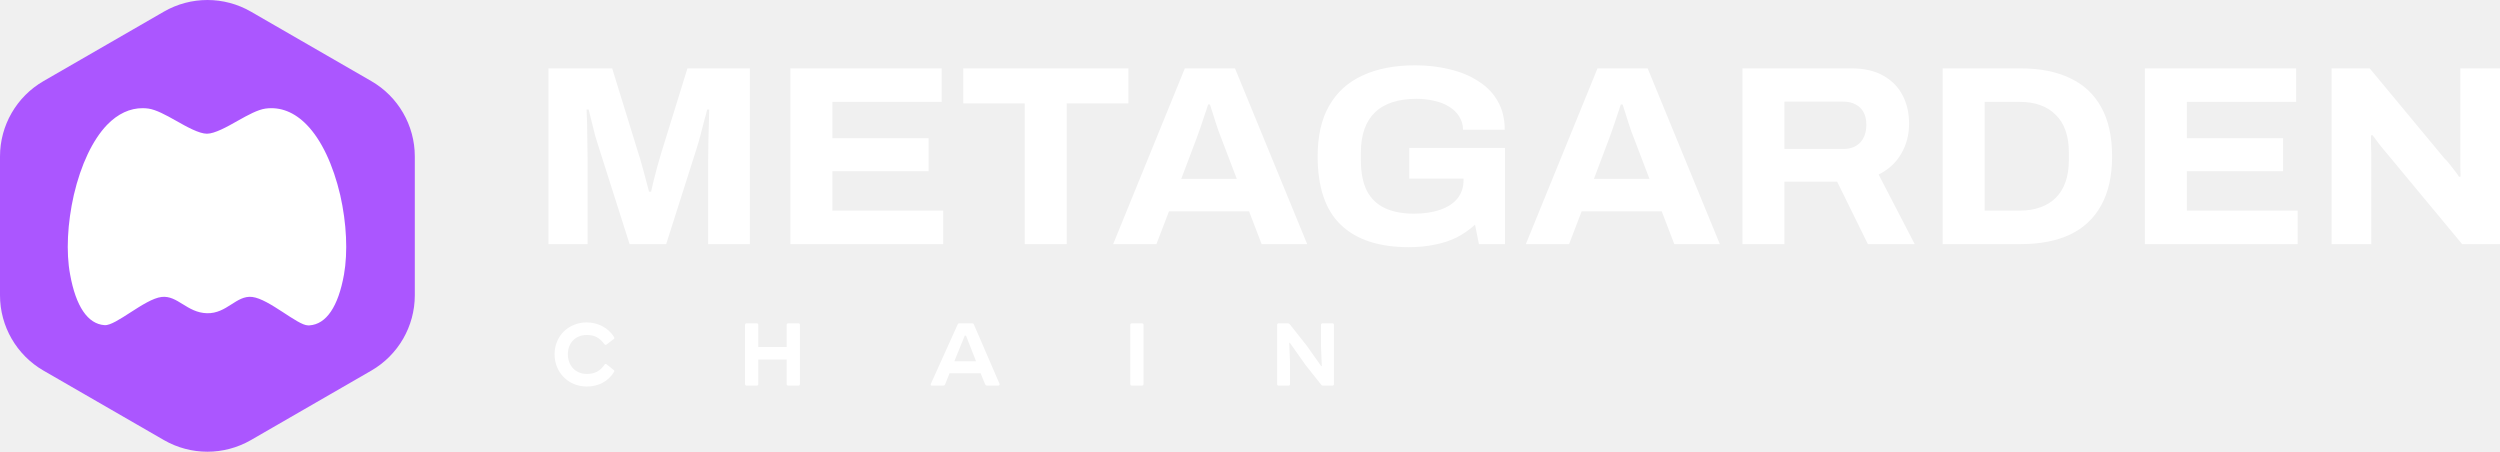
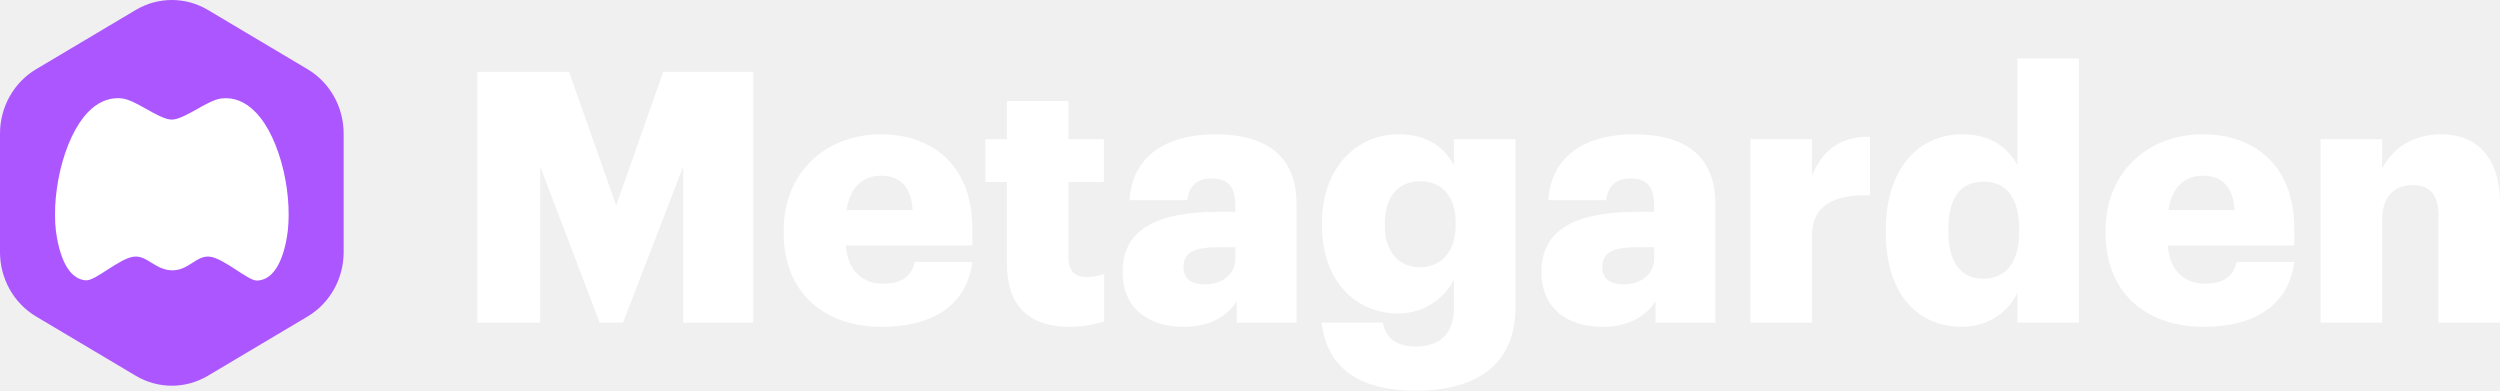
- <svg xmlns="http://www.w3.org/2000/svg" width="321" height="58" viewBox="0 0 321 58" fill="none">
-   <path d="M21.04 1.497C24.499 -0.499 28.762 -0.499 32.222 1.497L47.67 10.41C51.13 12.406 53.261 16.095 53.261 20.087V37.913C53.261 41.905 51.13 45.594 47.67 47.59L32.222 56.503C28.762 58.499 24.499 58.499 21.04 56.503L5.591 47.59C2.131 45.594 0 41.905 0 37.913V20.087C0 16.095 2.131 12.406 5.591 10.41L21.04 1.497Z" fill="#AB56FF" />
-   <path d="M18.34 13.89C16.697 13.878 15.132 14.6 13.741 16.037C11.896 17.962 10.392 21.134 9.484 25.014C8.661 28.638 8.462 32.376 9.001 35.236C9.739 39.342 11.272 41.607 13.429 41.749C14.876 41.862 18.561 38.384 20.752 38.129C22.799 37.891 24.005 40.15 26.57 40.218C29.135 40.286 30.342 37.883 32.388 38.129C34.55 38.389 38.206 41.777 39.54 41.777H39.738C41.895 41.635 43.428 39.37 44.166 35.264C44.677 32.376 44.507 28.666 43.684 25.041C42.776 21.162 41.271 17.962 39.398 16.037C37.809 14.394 35.993 13.686 34.091 13.941C33.098 14.082 31.849 14.762 30.543 15.498C29.153 16.291 27.563 17.169 26.57 17.169C25.576 17.169 23.987 16.291 22.596 15.498C21.291 14.762 20.042 14.082 19.049 13.941C18.811 13.909 18.575 13.893 18.34 13.89Z" fill="white" />
-   <path d="M70.421 31.343V8.78H78.604L81.989 19.749C82.121 20.122 82.263 20.603 82.416 21.194C82.592 21.786 82.756 22.388 82.909 23.001C83.085 23.614 83.227 24.15 83.337 24.61H83.6C83.687 24.216 83.797 23.745 83.928 23.198C84.082 22.629 84.235 22.037 84.388 21.424C84.564 20.811 84.728 20.242 84.881 19.716L88.266 8.78H96.285V31.343H90.928V20.472C90.928 19.618 90.939 18.764 90.961 17.91C90.983 17.034 91.005 16.246 91.027 15.545C91.049 14.845 91.06 14.352 91.06 14.067H90.797C90.731 14.374 90.611 14.834 90.435 15.447C90.282 16.038 90.118 16.673 89.942 17.352C89.767 18.009 89.603 18.578 89.449 19.06L85.539 31.343H80.839L76.928 19.06C76.775 18.6 76.611 18.074 76.435 17.483C76.282 16.87 76.129 16.257 75.975 15.644C75.822 15.031 75.69 14.505 75.581 14.067H75.318C75.34 14.571 75.362 15.195 75.384 15.94C75.406 16.684 75.416 17.45 75.416 18.238C75.439 19.027 75.449 19.771 75.449 20.472V31.343H70.421Z" fill="white" />
-   <path d="M101.488 31.343V8.78H120.911V13.082H106.878V17.746H119.235V21.983H106.878V27.041H121.108V31.343H101.488Z" fill="white" />
-   <path d="M131.574 31.343V13.279H123.687V8.78H144.884V13.279H136.964V31.343H131.574Z" fill="white" />
-   <path d="M142.931 31.343L152.133 8.78H158.574L167.842 31.343H161.992L160.382 27.139H150.096L148.485 31.343H142.931ZM151.673 22.968H158.804L156.8 17.713C156.712 17.494 156.603 17.209 156.471 16.859C156.34 16.487 156.208 16.093 156.077 15.677C155.945 15.239 155.814 14.823 155.682 14.429C155.551 14.035 155.441 13.695 155.354 13.411H155.124C154.992 13.848 154.828 14.341 154.631 14.889C154.456 15.414 154.28 15.94 154.105 16.465C153.93 16.969 153.776 17.396 153.645 17.746L151.673 22.968Z" fill="white" />
-   <path d="M180.884 31.737C177.072 31.737 174.169 30.785 172.175 28.88C170.182 26.975 169.185 24.041 169.185 20.078C169.185 17.45 169.678 15.283 170.664 13.575C171.65 11.845 173.074 10.553 174.936 9.699C176.82 8.823 179.077 8.386 181.706 8.386C183.305 8.386 184.795 8.561 186.175 8.911C187.577 9.239 188.804 9.754 189.856 10.455C190.93 11.133 191.751 11.987 192.321 13.016C192.912 14.046 193.208 15.261 193.208 16.662H187.851C187.851 16.027 187.687 15.458 187.358 14.954C187.052 14.451 186.624 14.035 186.077 13.706C185.529 13.356 184.894 13.104 184.171 12.951C183.448 12.776 182.692 12.688 181.903 12.688C180.742 12.688 179.712 12.83 178.814 13.115C177.916 13.4 177.16 13.838 176.546 14.429C175.955 14.998 175.506 15.71 175.199 16.564C174.892 17.418 174.739 18.414 174.739 19.552V20.603C174.739 22.158 174.991 23.45 175.495 24.479C176.02 25.486 176.787 26.23 177.795 26.712C178.825 27.194 180.074 27.435 181.542 27.435C182.834 27.435 183.952 27.27 184.894 26.942C185.858 26.614 186.603 26.132 187.128 25.497C187.654 24.84 187.917 24.063 187.917 23.165V22.935H180.95V18.994H193.241V31.343H189.889L189.396 28.847C188.673 29.504 187.884 30.051 187.03 30.489C186.197 30.905 185.266 31.212 184.236 31.409C183.229 31.628 182.111 31.737 180.884 31.737Z" fill="white" />
-   <path d="M195.918 31.343L205.119 8.78H211.561L220.828 31.343H214.979L213.368 27.139H203.082L201.472 31.343H195.918ZM204.659 22.968H211.791L209.786 17.713C209.698 17.494 209.589 17.209 209.457 16.859C209.326 16.487 209.195 16.093 209.063 15.677C208.932 15.239 208.8 14.823 208.669 14.429C208.537 14.035 208.428 13.695 208.34 13.411H208.11C207.979 13.848 207.814 14.341 207.617 14.889C207.442 15.414 207.266 15.94 207.091 16.465C206.916 16.969 206.763 17.396 206.631 17.746L204.659 22.968Z" fill="white" />
-   <path d="M223.732 31.343V8.78H237.731C239.375 8.78 240.744 9.097 241.839 9.732C242.935 10.345 243.756 11.188 244.304 12.261C244.852 13.312 245.126 14.516 245.126 15.874C245.126 17.319 244.786 18.611 244.107 19.749C243.45 20.888 242.486 21.775 241.215 22.41L245.849 31.343H239.835L235.891 23.329H229.121V31.343H223.732ZM229.121 19.125H236.68C237.6 19.125 238.323 18.852 238.849 18.304C239.375 17.735 239.638 16.969 239.638 16.005C239.638 15.37 239.517 14.834 239.276 14.396C239.035 13.958 238.695 13.63 238.257 13.411C237.819 13.17 237.293 13.049 236.68 13.049H229.121V19.125Z" fill="white" />
-   <path d="M249.438 31.343V8.78H259.462C261.938 8.78 264.041 9.196 265.772 10.028C267.524 10.838 268.861 12.075 269.781 13.739C270.723 15.403 271.194 17.516 271.194 20.078C271.194 22.596 270.723 24.698 269.781 26.384C268.861 28.048 267.524 29.296 265.772 30.128C264.041 30.938 261.938 31.343 259.462 31.343H249.438ZM254.828 27.041H259.33C260.338 27.041 261.225 26.898 261.992 26.614C262.781 26.329 263.438 25.924 263.964 25.398C264.512 24.851 264.928 24.172 265.213 23.362C265.498 22.552 265.64 21.621 265.64 20.57V19.552C265.64 18.501 265.498 17.571 265.213 16.761C264.928 15.95 264.512 15.283 263.964 14.757C263.438 14.21 262.781 13.794 261.992 13.509C261.225 13.225 260.338 13.082 259.33 13.082H254.828V27.041Z" fill="white" />
-   <path d="M275.403 31.343V8.78H294.825V13.082H280.792V17.746H293.149V21.983H280.792V27.041H295.022V31.343H275.403Z" fill="white" />
-   <path d="M299.376 31.343V8.78H304.272L313.836 20.308C314.011 20.461 314.219 20.691 314.46 20.997C314.701 21.304 314.942 21.61 315.183 21.917C315.424 22.224 315.61 22.486 315.742 22.705L315.939 22.672C315.917 22.256 315.906 21.829 315.906 21.392C315.906 20.954 315.906 20.57 315.906 20.242V8.78H321V31.343H316.136L306.376 19.585C306.047 19.213 305.718 18.808 305.39 18.37C305.061 17.932 304.809 17.593 304.634 17.352L304.437 17.385C304.437 17.691 304.437 18.052 304.437 18.468C304.459 18.884 304.47 19.29 304.47 19.684V31.343H299.376Z" fill="white" />
-   <path d="M75.35 41.397C76.73 41.397 78.14 42.086 78.845 43.29C78.904 43.392 78.889 43.466 78.816 43.524L77.89 44.229C77.788 44.331 77.67 44.273 77.611 44.2C77.009 43.378 76.349 43.011 75.35 43.011C73.882 43.011 72.913 44.038 72.913 45.491C72.913 46.944 73.896 48.015 75.35 48.015C76.349 48.015 77.053 47.663 77.656 46.782C77.729 46.709 77.802 46.709 77.89 46.782L78.816 47.516C78.889 47.589 78.904 47.677 78.845 47.751C78.096 48.983 76.819 49.629 75.35 49.629C73.001 49.629 71.209 47.853 71.209 45.491C71.209 43.128 73.001 41.397 75.35 41.397Z" fill="white" />
-   <path d="M95.867 41.514H97.159C97.292 41.514 97.365 41.587 97.365 41.719V44.552H101.007V41.719C101.007 41.587 101.08 41.514 101.212 41.514H102.504C102.637 41.514 102.71 41.587 102.71 41.719V49.306C102.71 49.438 102.637 49.512 102.504 49.512H101.212C101.08 49.512 101.007 49.438 101.007 49.306V46.166H97.365V49.306C97.365 49.438 97.292 49.512 97.159 49.512H95.867C95.735 49.512 95.662 49.438 95.662 49.306V41.719C95.662 41.587 95.735 41.514 95.867 41.514Z" fill="white" />
-   <path d="M126.472 49.306L125.914 47.927H121.92L121.362 49.336C121.318 49.453 121.23 49.512 121.112 49.512H119.658C119.512 49.512 119.468 49.438 119.512 49.306L122.977 41.631C123.006 41.558 123.065 41.514 123.168 41.514H124.842C124.945 41.514 125.003 41.558 125.033 41.631L128.337 49.277C128.381 49.394 128.307 49.512 128.175 49.512H126.78C126.633 49.512 126.53 49.438 126.472 49.306ZM123.873 43.099L122.536 46.386H125.326L124.034 43.099H123.873Z" fill="white" />
-   <path d="M145.332 41.514H146.624C146.757 41.514 146.83 41.587 146.83 41.719V49.306C146.83 49.438 146.757 49.512 146.624 49.512H145.332C145.2 49.512 145.127 49.438 145.127 49.306V41.719C145.127 41.587 145.2 41.514 145.332 41.514Z" fill="white" />
-   <path d="M171.072 49.512H169.868C169.765 49.512 169.692 49.482 169.648 49.409L167.636 46.87L165.61 44.009L165.536 44.023L165.639 46.489V49.306C165.639 49.438 165.566 49.512 165.434 49.512H164.185C164.053 49.512 163.98 49.438 163.98 49.306V41.719C163.98 41.587 164.053 41.514 164.185 41.514H165.316C165.434 41.514 165.522 41.543 165.595 41.617L167.798 44.405L169.648 47.017L169.721 47.002L169.618 44.522V41.719C169.618 41.587 169.692 41.514 169.824 41.514H171.072C171.204 41.514 171.278 41.587 171.278 41.719V49.306C171.278 49.438 171.204 49.512 171.072 49.512Z" fill="white" />
+ <svg xmlns="http://www.w3.org/2000/svg" width="256" height="40" viewBox="0 0 256 40" fill="none">
+   <path d="M13.901 1.019C16.187 -0.34 19.003 -0.34 21.289 1.019L31.496 7.089C33.781 8.448 35.19 10.96 35.19 13.679V25.818C35.19 28.537 33.781 31.049 31.496 32.408L21.289 38.478C19.003 39.837 16.187 39.837 13.901 38.478L3.694 32.408C1.408 31.049 0 28.537 0 25.818V13.679C0 10.96 1.408 8.448 3.694 7.089L13.901 1.019Z" fill="#AB56FF" />
+   <path d="M12.082 10.054C10.982 10.046 9.935 10.529 9.004 11.491C7.769 12.78 6.763 14.904 6.155 17.501C5.604 19.928 5.471 22.431 5.832 24.346C6.326 27.095 7.352 28.611 8.795 28.706C9.764 28.782 12.23 26.454 13.696 26.283C15.066 26.123 15.873 27.636 17.59 27.681C19.306 27.727 20.114 26.118 21.483 26.283C22.93 26.457 25.377 28.725 26.27 28.725H26.402C27.846 28.631 28.872 27.114 29.366 24.364C29.708 22.431 29.594 19.947 29.043 17.52C28.435 14.923 27.428 12.78 26.175 11.491C25.111 10.391 23.896 9.917 22.623 10.088C21.958 10.183 21.122 10.638 20.249 11.13C19.318 11.661 18.254 12.249 17.59 12.249C16.925 12.249 15.861 11.661 14.93 11.13C14.057 10.638 13.221 10.183 12.556 10.088C12.397 10.066 12.239 10.055 12.082 10.054Z" fill="white" />
+   <path d="M48.878 33.034V7.361H58.274L63.095 21.041L67.916 7.361H77.135V33.034H69.957V17.056L63.799 33.034H61.406L55.318 17.056V33.034H48.878Z" fill="white" />
+   <path d="M90.245 33.465C84.474 33.465 80.251 30.018 80.251 23.878V23.591C80.251 17.558 84.65 13.752 90.21 13.752C95.242 13.752 99.57 16.697 99.57 23.447V25.135H86.621C86.797 27.612 88.204 29.049 90.456 29.049C92.533 29.049 93.412 28.079 93.659 26.822H99.57C99.007 31.059 95.805 33.465 90.245 33.465ZM86.691 21.508H93.448C93.342 19.246 92.251 17.989 90.21 17.989C88.31 17.989 87.008 19.246 86.691 21.508Z" fill="white" />
+   <path d="M109.587 33.465C105.435 33.465 103.113 31.418 103.113 27.002V18.636H100.896V14.255H103.113V10.341H109.412V14.255H113.036V18.636H109.412V26.391C109.412 27.756 110.08 28.366 111.277 28.366C111.98 28.366 112.508 28.259 113.071 28.043V32.926C112.262 33.142 111.065 33.465 109.587 33.465Z" fill="white" />
+   <path d="M121.187 33.465C117.879 33.465 114.958 31.813 114.958 27.828C114.958 23.411 118.618 21.688 124.741 21.688H126.5V21.257C126.5 19.461 126.078 18.276 124.072 18.276C122.348 18.276 121.715 19.318 121.574 20.503H115.662C115.944 15.979 119.427 13.752 124.459 13.752C129.527 13.752 132.764 15.871 132.764 20.862V33.034H126.641V30.844C125.761 32.208 124.143 33.465 121.187 33.465ZM123.369 29.12C125.163 29.12 126.5 28.079 126.5 26.463V25.314H124.847C122.313 25.314 121.187 25.817 121.187 27.361C121.187 28.438 121.891 29.12 123.369 29.12Z" fill="white" />
+   <path d="M144.979 40C138.716 40 135.83 37.307 135.337 33.034H141.601C141.883 34.399 142.692 35.476 144.979 35.476C147.759 35.476 148.885 33.86 148.885 31.526V28.654C147.935 30.449 145.929 32.101 143.185 32.101C138.892 32.101 135.373 28.869 135.373 23.088V22.801C135.373 17.271 138.856 13.752 143.185 13.752C146.105 13.752 147.83 15.009 148.885 16.912V14.255H155.184V31.454C155.184 37.056 151.56 40 144.979 40ZM145.402 27.361C147.654 27.361 149.061 25.709 149.061 23.052V22.801C149.061 20.215 147.759 18.564 145.437 18.564C143.079 18.564 141.812 20.251 141.812 22.837V23.124C141.812 25.709 143.15 27.361 145.402 27.361Z" fill="white" />
+   <path d="M164.074 33.465C160.766 33.465 157.846 31.813 157.846 27.828C157.846 23.411 161.505 21.688 167.628 21.688H169.388V21.257C169.388 19.461 168.965 18.276 166.96 18.276C165.235 18.276 164.602 19.318 164.461 20.503H158.549C158.831 15.979 162.315 13.752 167.347 13.752C172.414 13.752 175.651 15.871 175.651 20.862V33.034H169.528V30.844C168.649 32.208 167.03 33.465 164.074 33.465ZM166.256 29.12C168.051 29.12 169.388 28.079 169.388 26.463V25.314H167.734C165.2 25.314 164.074 25.817 164.074 27.361C164.074 28.438 164.778 29.12 166.256 29.12Z" fill="white" />
+   <path d="M179.245 33.034V14.255H185.544V17.989C186.705 15.189 188.641 13.968 191.491 14.004V20C187.656 19.892 185.544 21.113 185.544 24.129V33.034H179.245Z" fill="white" />
+   <path d="M200.849 33.465C196.591 33.465 193.107 30.341 193.107 23.842V23.555C193.107 17.163 196.556 13.752 200.919 13.752C203.805 13.752 205.529 15.009 206.585 16.912V5.996H212.884V33.034H206.585V29.982C205.67 31.921 203.629 33.465 200.849 33.465ZM203.066 28.546C205.353 28.546 206.761 26.93 206.761 23.734V23.447C206.761 20.287 205.459 18.6 203.136 18.6C200.778 18.6 199.512 20.215 199.512 23.483V23.77C199.512 26.93 200.884 28.546 203.066 28.546Z" fill="white" />
+   <path d="M225.608 33.465C219.837 33.465 215.614 30.018 215.614 23.878V23.591C215.614 17.558 220.013 13.752 225.573 13.752C230.605 13.752 234.934 16.697 234.934 23.447V25.135H221.984C222.16 27.612 223.567 29.049 225.819 29.049C227.896 29.049 228.775 28.079 229.022 26.822H234.934C234.37 31.059 231.168 33.465 225.608 33.465ZM222.054 21.508H228.811C228.705 19.246 227.614 17.989 225.573 17.989C223.673 17.989 222.371 19.246 222.054 21.508Z" fill="white" />
+   <path d="M237.631 33.034V14.255H243.93V17.271C244.915 15.332 246.921 13.752 249.983 13.752C253.537 13.752 256 16.014 256 20.826V33.034H249.701V22.119C249.701 20 248.892 18.959 247.062 18.959C245.197 18.959 243.93 20.108 243.93 22.514V33.034H237.631Z" fill="white" />
</svg>
